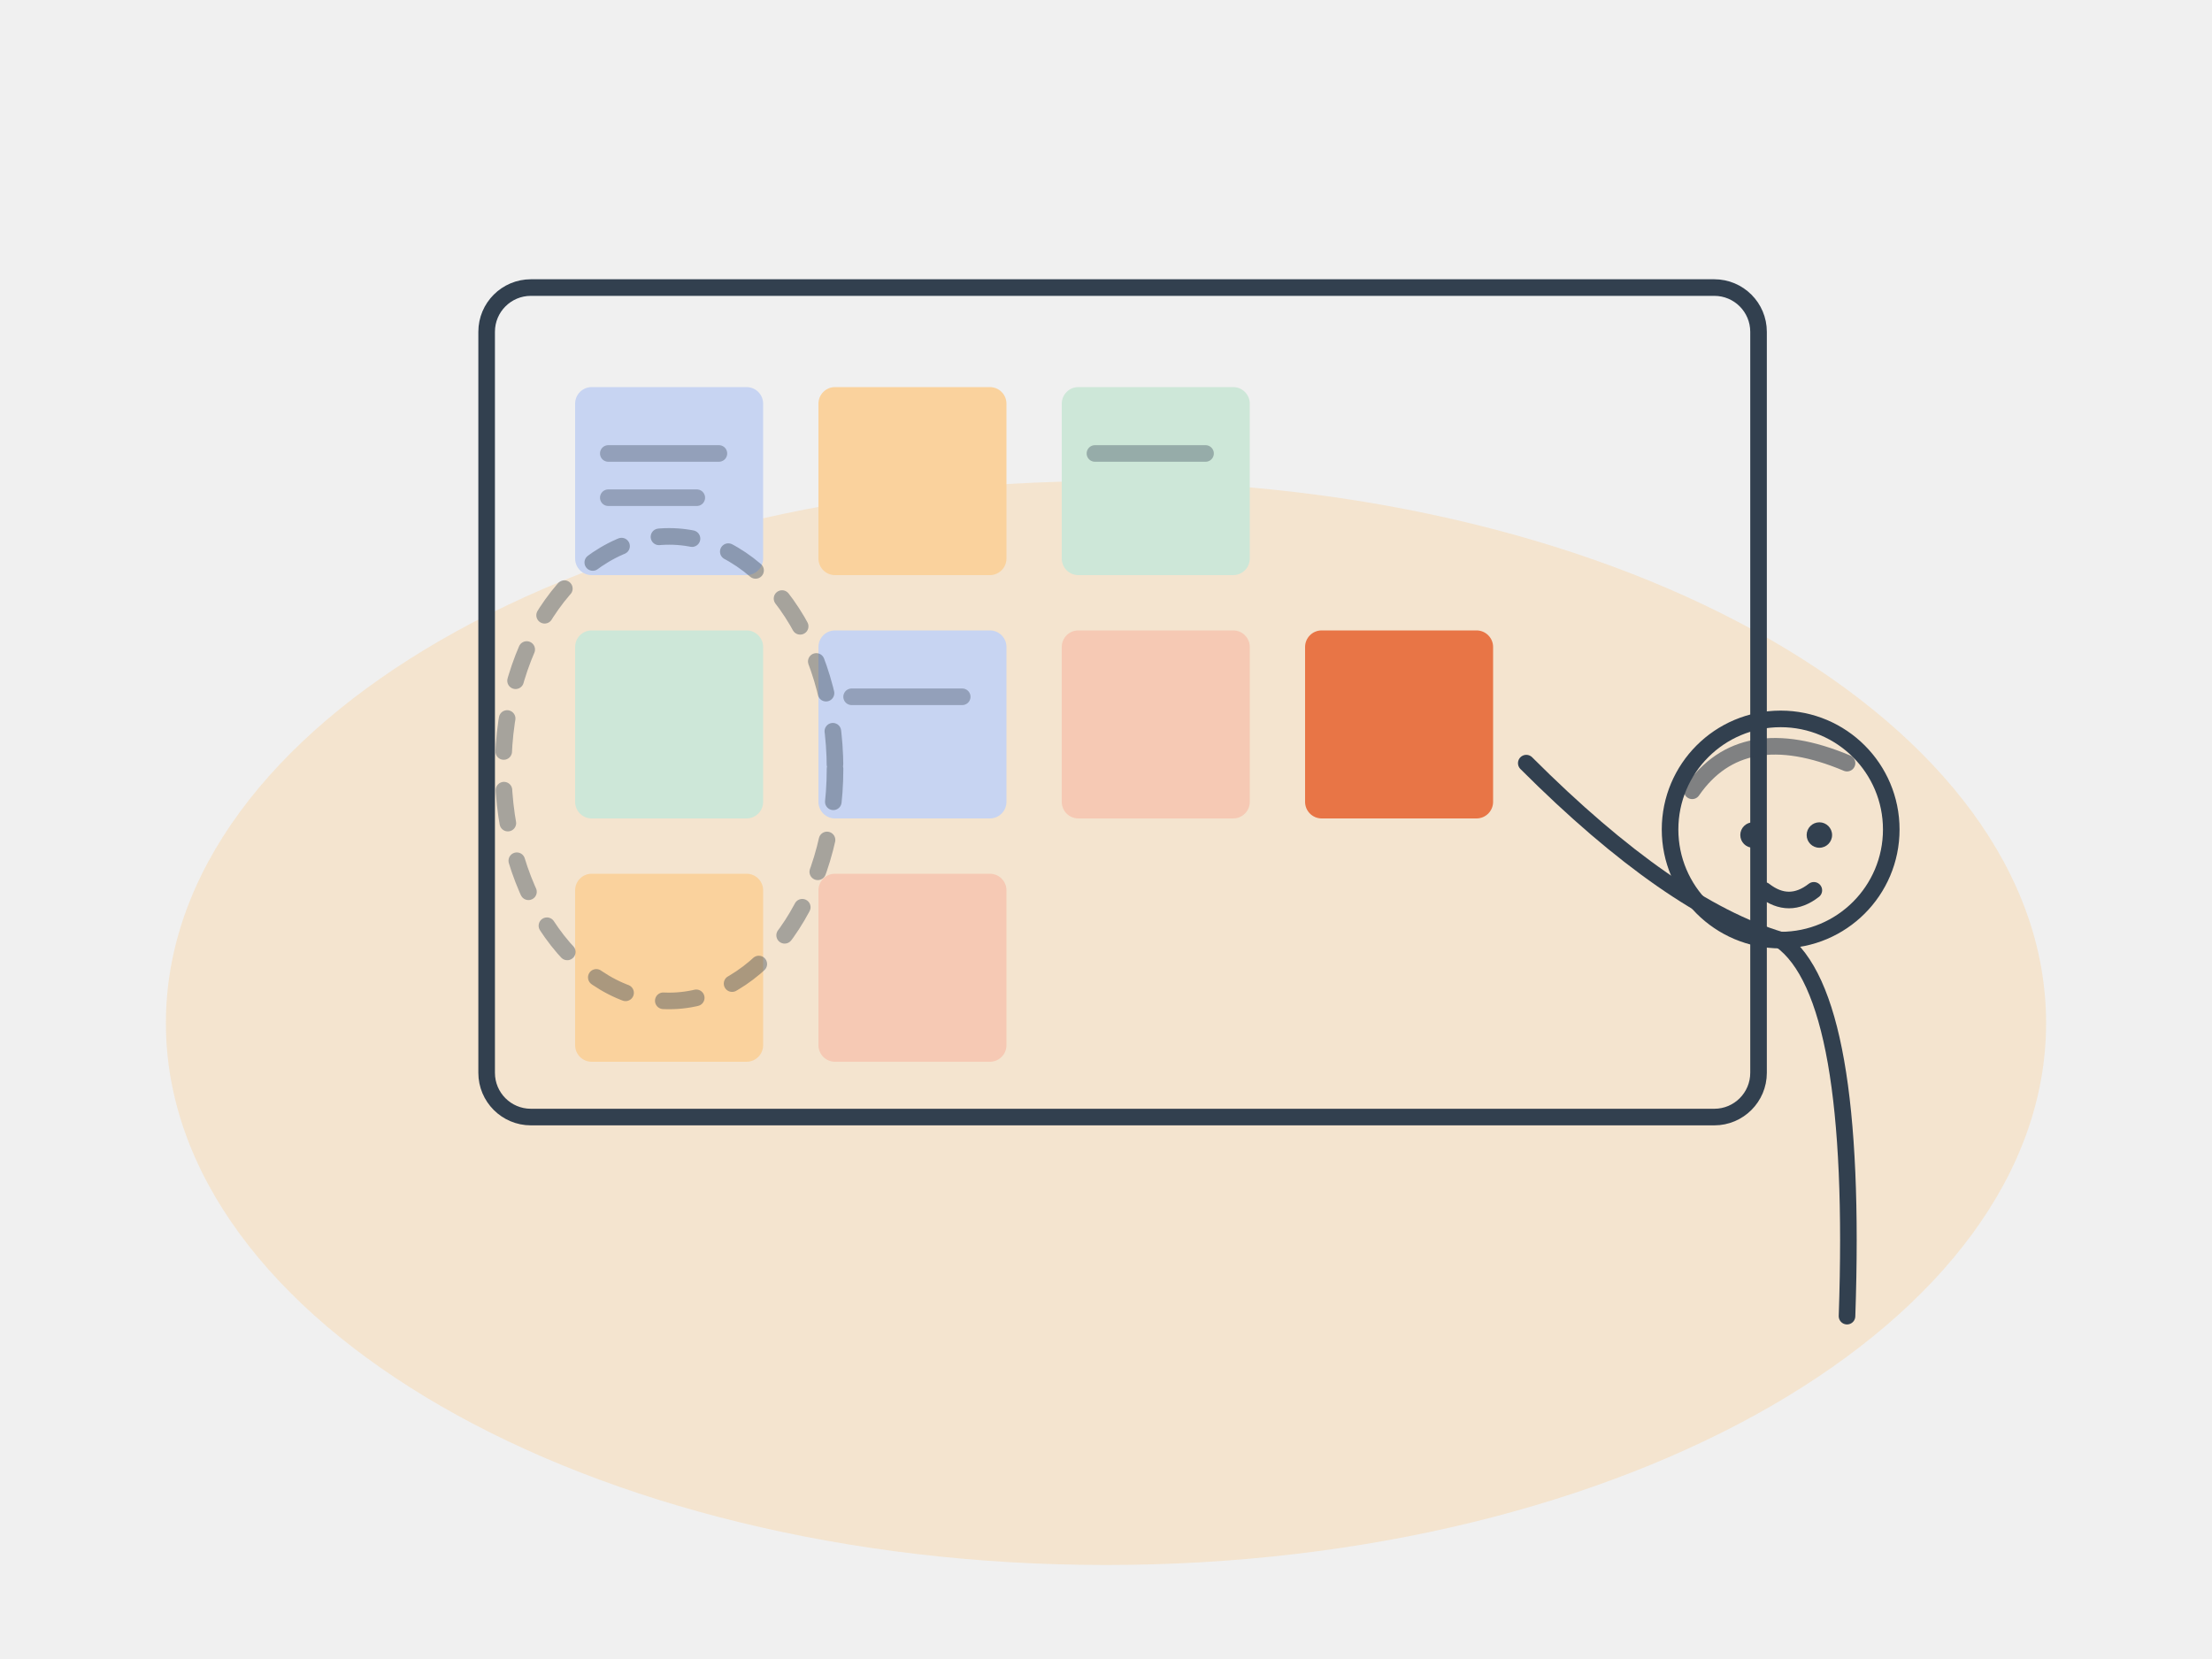
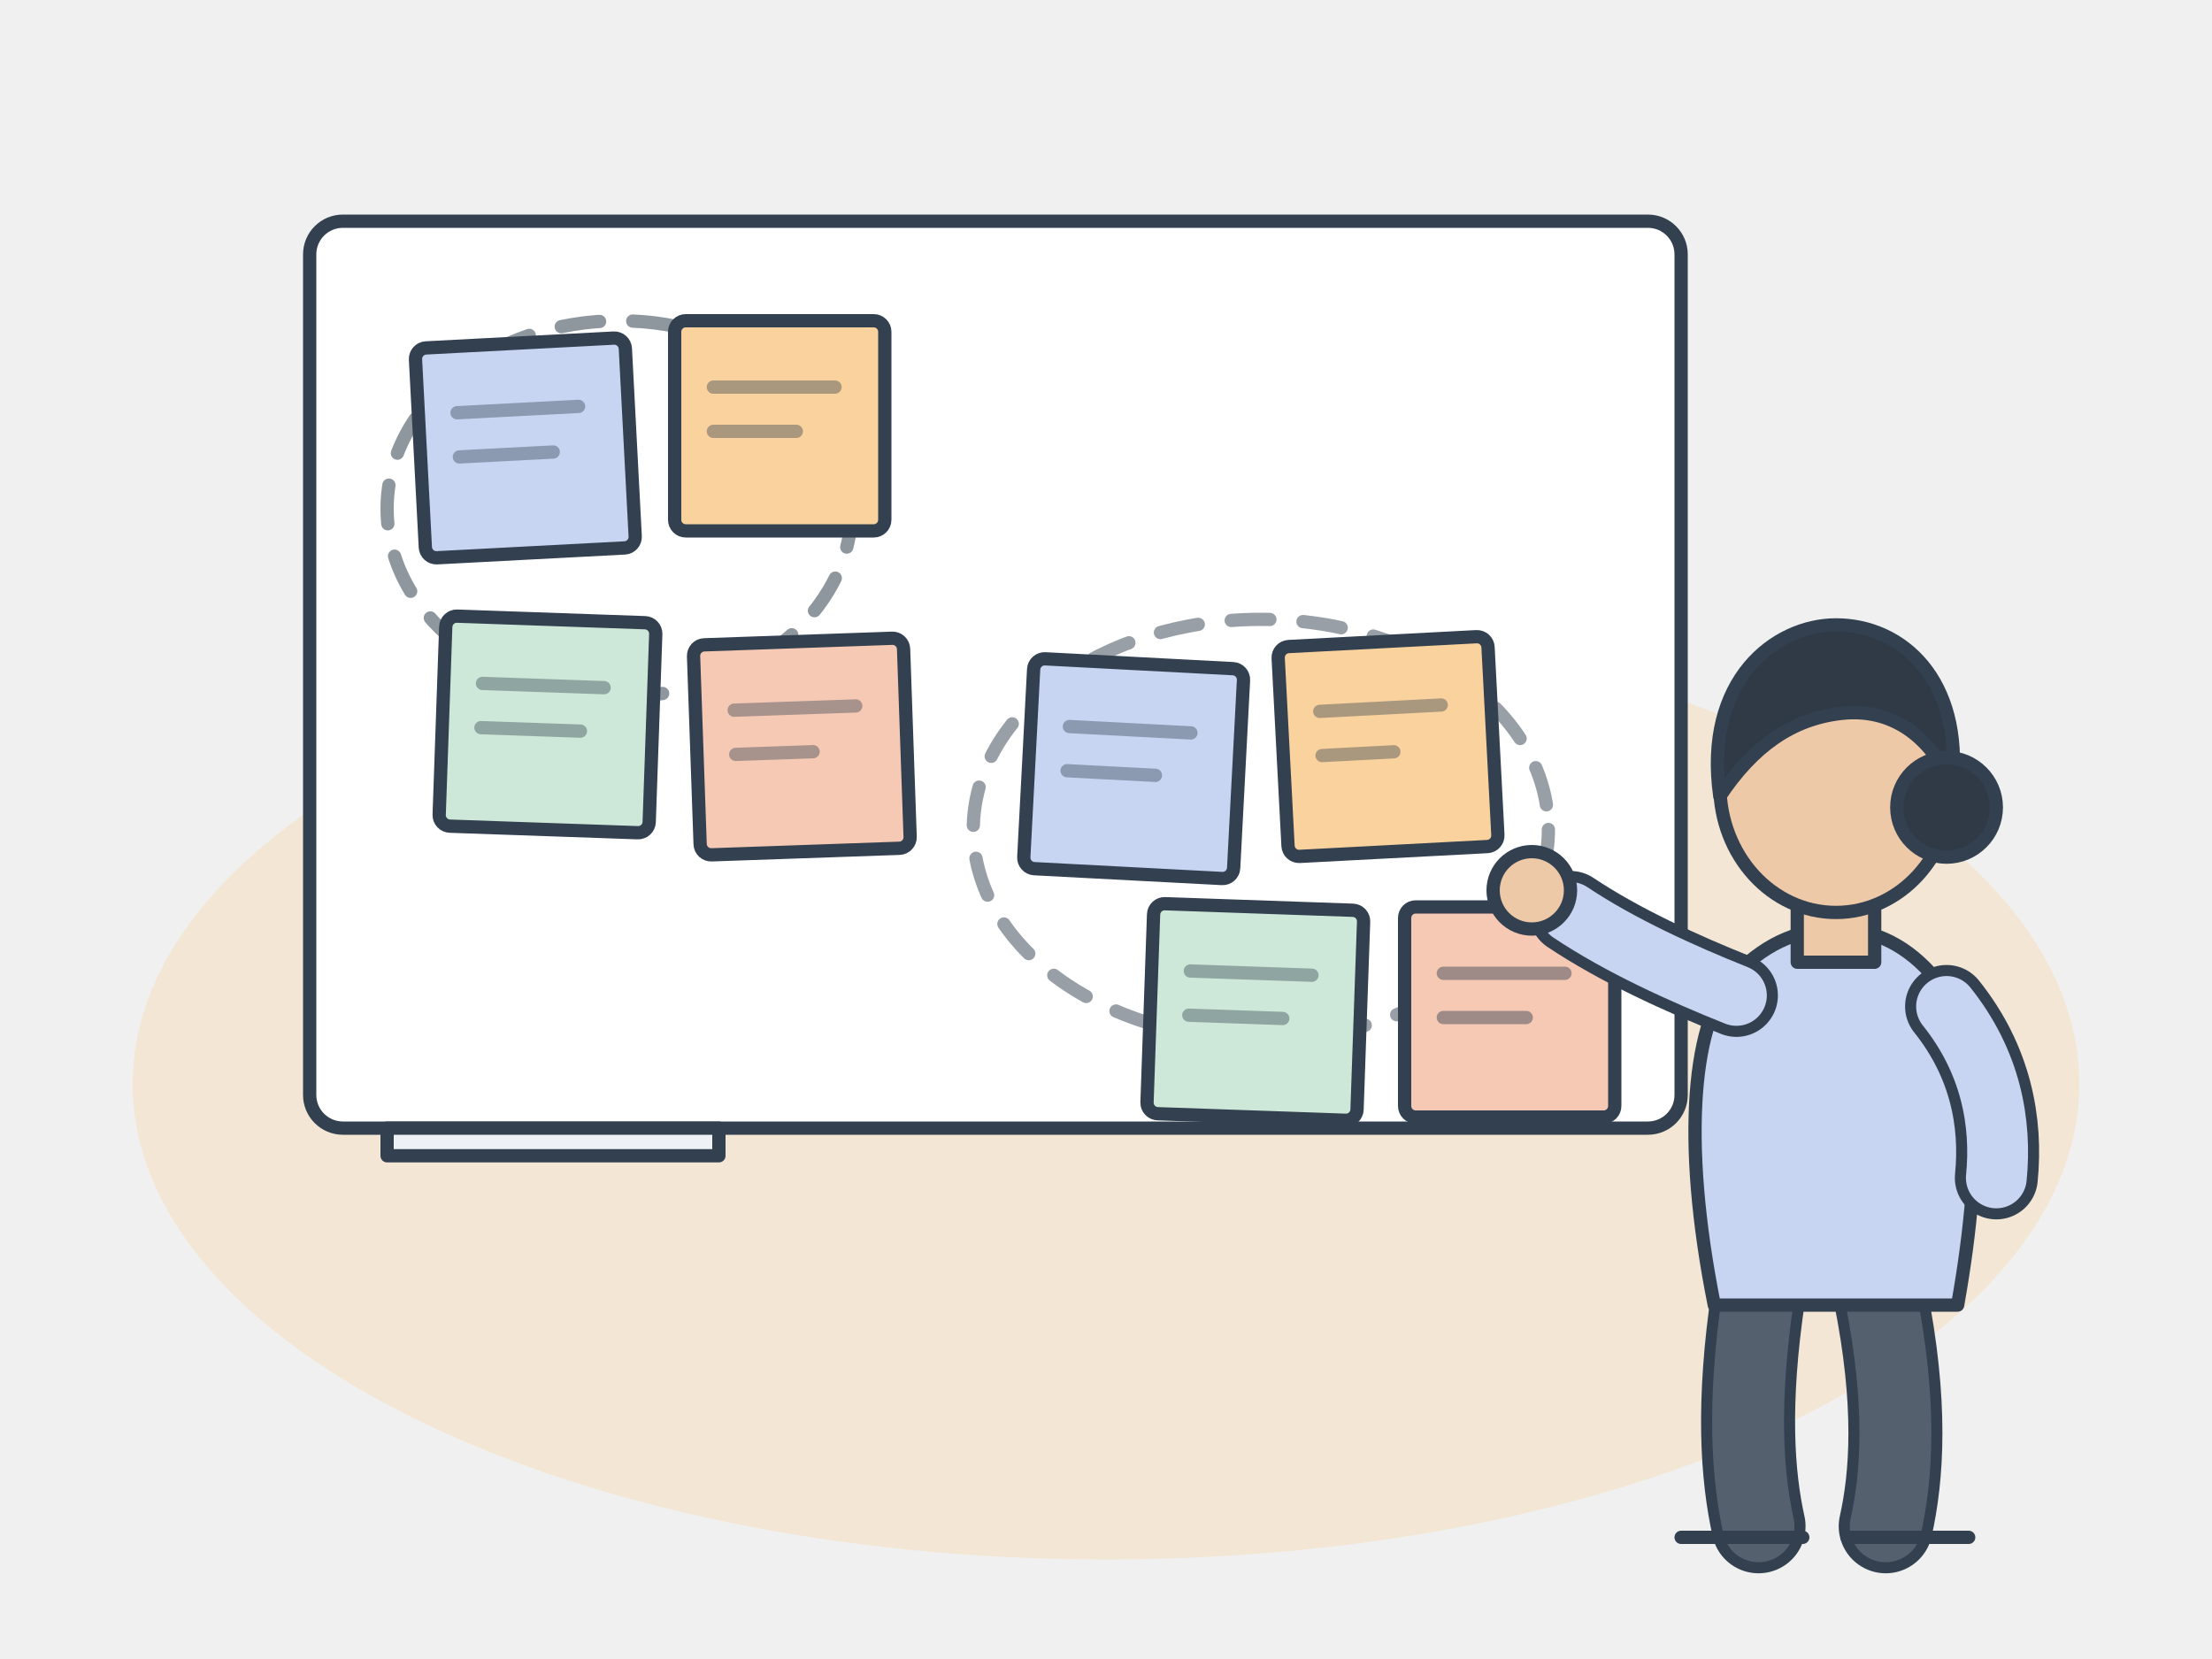
<svg xmlns="http://www.w3.org/2000/svg" viewBox="0 0 400 300" fill="none">
  <style>
-     .ink{stroke:#32404f;stroke-width:3;stroke-linecap:round;stroke-linejoin:round;fill:none}
-     .bob{animation:bob 3.4s ease-in-out infinite}
-     .n1{animation:tilt 3s ease-in-out infinite;transform-origin:150px 90px}
-     .fly{animation:fly 4.5s ease-in-out infinite;transform-origin:290px 120px}
-     @keyframes bob{0%,100%{transform:translateY(0)}50%{transform:translateY(-5px)}}
-     @keyframes tilt{0%,100%{transform:rotate(-3deg)}50%{transform:rotate(3deg)}}
-     @keyframes fly{0%{opacity:0;transform:translate(30px,40px) rotate(12deg)}35%,80%{opacity:1;transform:translate(0,0) rotate(0)}100%{opacity:1;transform:translate(0,0)}}
+     .s{stroke:#32404f;stroke-width:2.4;stroke-linecap:round;stroke-linejoin:round}
+     .n{fill:none}
+     .breathe{animation:br 4.6s ease-in-out infinite}
+     .arm{animation:reach 5s ease-in-out infinite;transform-origin:300px 170px}
+     .fly{animation:fly 5s ease-in-out infinite}
+     .t1{animation:tilt 4s ease-in-out infinite;transform-origin:160px 96px}
+     .t2{animation:tilt 4s ease-in-out .9s infinite;transform-origin:118px 140px}
+     @keyframes br{0%,100%{transform:translateY(0)}50%{transform:translateY(-2px)}}
+     @keyframes reach{0%,100%{transform:rotate(0deg)}45%{transform:rotate(-7deg)}}
+     @keyframes fly{0%{opacity:0;transform:translate(26px,34px) rotate(14deg)}40%,85%{opacity:1;transform:translate(0,0) rotate(-2deg)}100%{opacity:1}}
+     @keyframes tilt{0%,100%{transform:rotate(-2.5deg)}50%{transform:rotate(2.5deg)}}
  </style>
-   <ellipse cx="200" cy="185" rx="170" ry="98" fill="#fad29d" opacity=".4" />
-   <rect class="ink" x="88" y="52" width="230" height="150" rx="8" fill="#fff" />
-   <rect x="104" y="70" width="34" height="34" rx="3" fill="#c7d4f2" />
-   <g class="n1">
-     <rect x="148" y="70" width="34" height="34" rx="3" fill="#fad29d" />
+   <ellipse cx="200" cy="196" rx="176" ry="86" fill="#fad29d" opacity=".34" />
+   <path class="s" d="M62 40 h236 a6 6 0 0 1 6 6 v152 a6 6 0 0 1 -6 6 h-236 a6 6 0 0 1 -6 -6 v-152 a6 6 0 0 1 6 -6 z" fill="#fff" />
+   <path class="s" d="M70 204 h60 v5 h-60 z" fill="#eef1f5" />
+   <ellipse class="s n" cx="112" cy="92" rx="42" ry="34" stroke="#c2410c" stroke-width="1.8" stroke-dasharray="7 6" opacity=".55" />
+   <ellipse class="s n" cx="228" cy="150" rx="52" ry="38" stroke="#0069c2" stroke-width="1.8" stroke-dasharray="7 6" opacity=".5" />
+   <g>
+     <rect class="s" x="76" y="62" width="38" height="38" rx="2" fill="#c7d4f2" transform="rotate(-3 95 81)" />
+     <path class="s n" d="M83 74 h22 M83 82 h17" opacity=".4" transform="rotate(-3 95 81)" />
  </g>
-   <rect x="192" y="70" width="34" height="34" rx="3" fill="#cde7d8" />
-   <rect x="104" y="114" width="34" height="34" rx="3" fill="#cde7d8" />
-   <rect x="148" y="114" width="34" height="34" rx="3" fill="#c7d4f2" />
-   <rect x="192" y="114" width="34" height="34" rx="3" fill="#f6c9b4" />
-   <rect x="104" y="158" width="34" height="34" rx="3" fill="#fad29d" />
-   <rect x="148" y="158" width="34" height="34" rx="3" fill="#f6c9b4" />
+   <g class="t1">
+     <rect class="s" x="122" y="58" width="38" height="38" rx="2" fill="#fad29d" />
+     <path class="s n" d="M129 70 h22 M129 78 h15" opacity=".4" />
+   </g>
+   <g class="t2">
+     <rect class="s" x="80" y="112" width="38" height="38" rx="2" fill="#cde7d8" transform="rotate(2 99 131)" />
+     <path class="s n" d="M87 124 h22 M87 132 h18" opacity=".4" transform="rotate(2 99 131)" />
+   </g>
+   <g>
+     <rect class="s" x="126" y="116" width="38" height="38" rx="2" fill="#f6c9b4" transform="rotate(-2 145 135)" />
+     <path class="s n" d="M133 128 h22 M133 136 h14" opacity=".4" transform="rotate(-2 145 135)" />
+   </g>
+   <g>
+     <rect class="s" x="186" y="120" width="38" height="38" rx="2" fill="#c7d4f2" transform="rotate(3 205 139)" />
+     <path class="s n" d="M193 132 h22 M193 140 h16" opacity=".4" transform="rotate(3 205 139)" />
+   </g>
+   <g>
+     <rect class="s" x="232" y="116" width="38" height="38" rx="2" fill="#fad29d" transform="rotate(-3 251 135)" />
+     <path class="s n" d="M239 128 h22 M239 136 h13" opacity=".4" transform="rotate(-3 251 135)" />
+   </g>
+   <g>
+     <rect class="s" x="208" y="164" width="38" height="38" rx="2" fill="#cde7d8" transform="rotate(2 227 183)" />
+     <path class="s n" d="M215 176 h22 M215 184 h17" opacity=".4" transform="rotate(2 227 183)" />
+   </g>
  <g class="fly">
-     <rect x="236" y="114" width="34" height="34" rx="3" fill="#e6612e" opacity=".85" />
+     <rect class="s" x="254" y="164" width="38" height="38" rx="2" fill="#f6c9b4" />
+     <path class="s n" d="M261 176 h22 M261 184 h15" opacity=".45" />
  </g>
-   <line class="ink" x1="110" y1="82" x2="130" y2="82" opacity=".35" />
-   <line class="ink" x1="110" y1="90" x2="126" y2="90" opacity=".35" />
-   <line class="ink" x1="154" y1="126" x2="174" y2="126" opacity=".35" />
-   <line class="ink" x1="198" y1="82" x2="218" y2="82" opacity=".35" />
-   <ellipse class="ink" cx="121" cy="139" rx="30" ry="42" opacity=".4" stroke-dasharray="6 7" />
-   <g class="bob">
-     <circle class="ink" cx="322" cy="150" r="20" />
-     <path class="ink" d="M306 143 q9 -13 28 -5" opacity=".6" />
-     <circle fill="#32404f" cx="317" cy="151" r="2.3" />
-     <circle fill="#32404f" cx="329" cy="151" r="2.3" />
-     <path class="ink" d="M319 161 q4.5 3.5 9 0" />
-     <path class="ink" d="M322 170 q14 10 12 68" />
-     <path class="ink" d="M322 170 q-20 -6 -46 -32" />
+   <g class="breathe">
+     <g>
+       <path d="M318 234 c-3 20 -2 33 0 42" stroke="#32404f" stroke-width="17" stroke-linecap="round" fill="none" />
+       <path d="M318 234 c-3 20 -2 33 0 42" stroke="#55606e" stroke-width="13" stroke-linecap="round" fill="none" />
+     </g>
+     <g>
+       <path d="M340 234 c4 20 3 33 1 42" stroke="#32404f" stroke-width="17" stroke-linecap="round" fill="none" />
+       <path d="M340 234 c4 20 3 33 1 42" stroke="#55606e" stroke-width="13" stroke-linecap="round" fill="none" />
+     </g>
+     <path class="s" d="M304 278 h22 M334 278 h22" stroke-width="4" />
+     <path class="s" d="M310 236 c-6 -30 -4 -52 4 -60 c6 -6 12 -8 18 -8 c7 0 13 3 18 9 c8 9 9 31 4 59 z" fill="#c7d4f2" />
+     <g class="arm">
+       <g>
+         <path d="M314 180 c-10 -4 -21 -9 -30 -15" stroke="#32404f" stroke-width="15" stroke-linecap="round" fill="none" />
+         <path d="M314 180 c-10 -4 -21 -9 -30 -15" stroke="#c7d4f2" stroke-width="11" stroke-linecap="round" fill="none" />
+       </g>
+       <circle class="s" cx="277" cy="161" r="7" fill="#eec9a8" />
+     </g>
+     <g>
+       <path d="M352 182 c8 10 10 21 9 31" stroke="#32404f" stroke-width="15" stroke-linecap="round" fill="none" />
+       <path d="M352 182 c8 10 10 21 9 31" stroke="#c7d4f2" stroke-width="11" stroke-linecap="round" fill="none" />
+     </g>
+     <path class="s" d="M325 164 h14 v10 h-14 z" fill="#eec9a8" />
+     <ellipse class="s" cx="332" cy="142" rx="21" ry="23" fill="#eec9a8" />
+     <path class="s" d="M311 144 c-3 -21 10 -31 21 -31 c12 0 23 10 21 29 c-4 -9 -11 -14 -20 -13 c-9 1 -16 6 -22 15 z" fill="#2f3a46" />
+     <circle class="s" cx="352" cy="146" r="9" fill="#2f3a46" />
  </g>
</svg>
